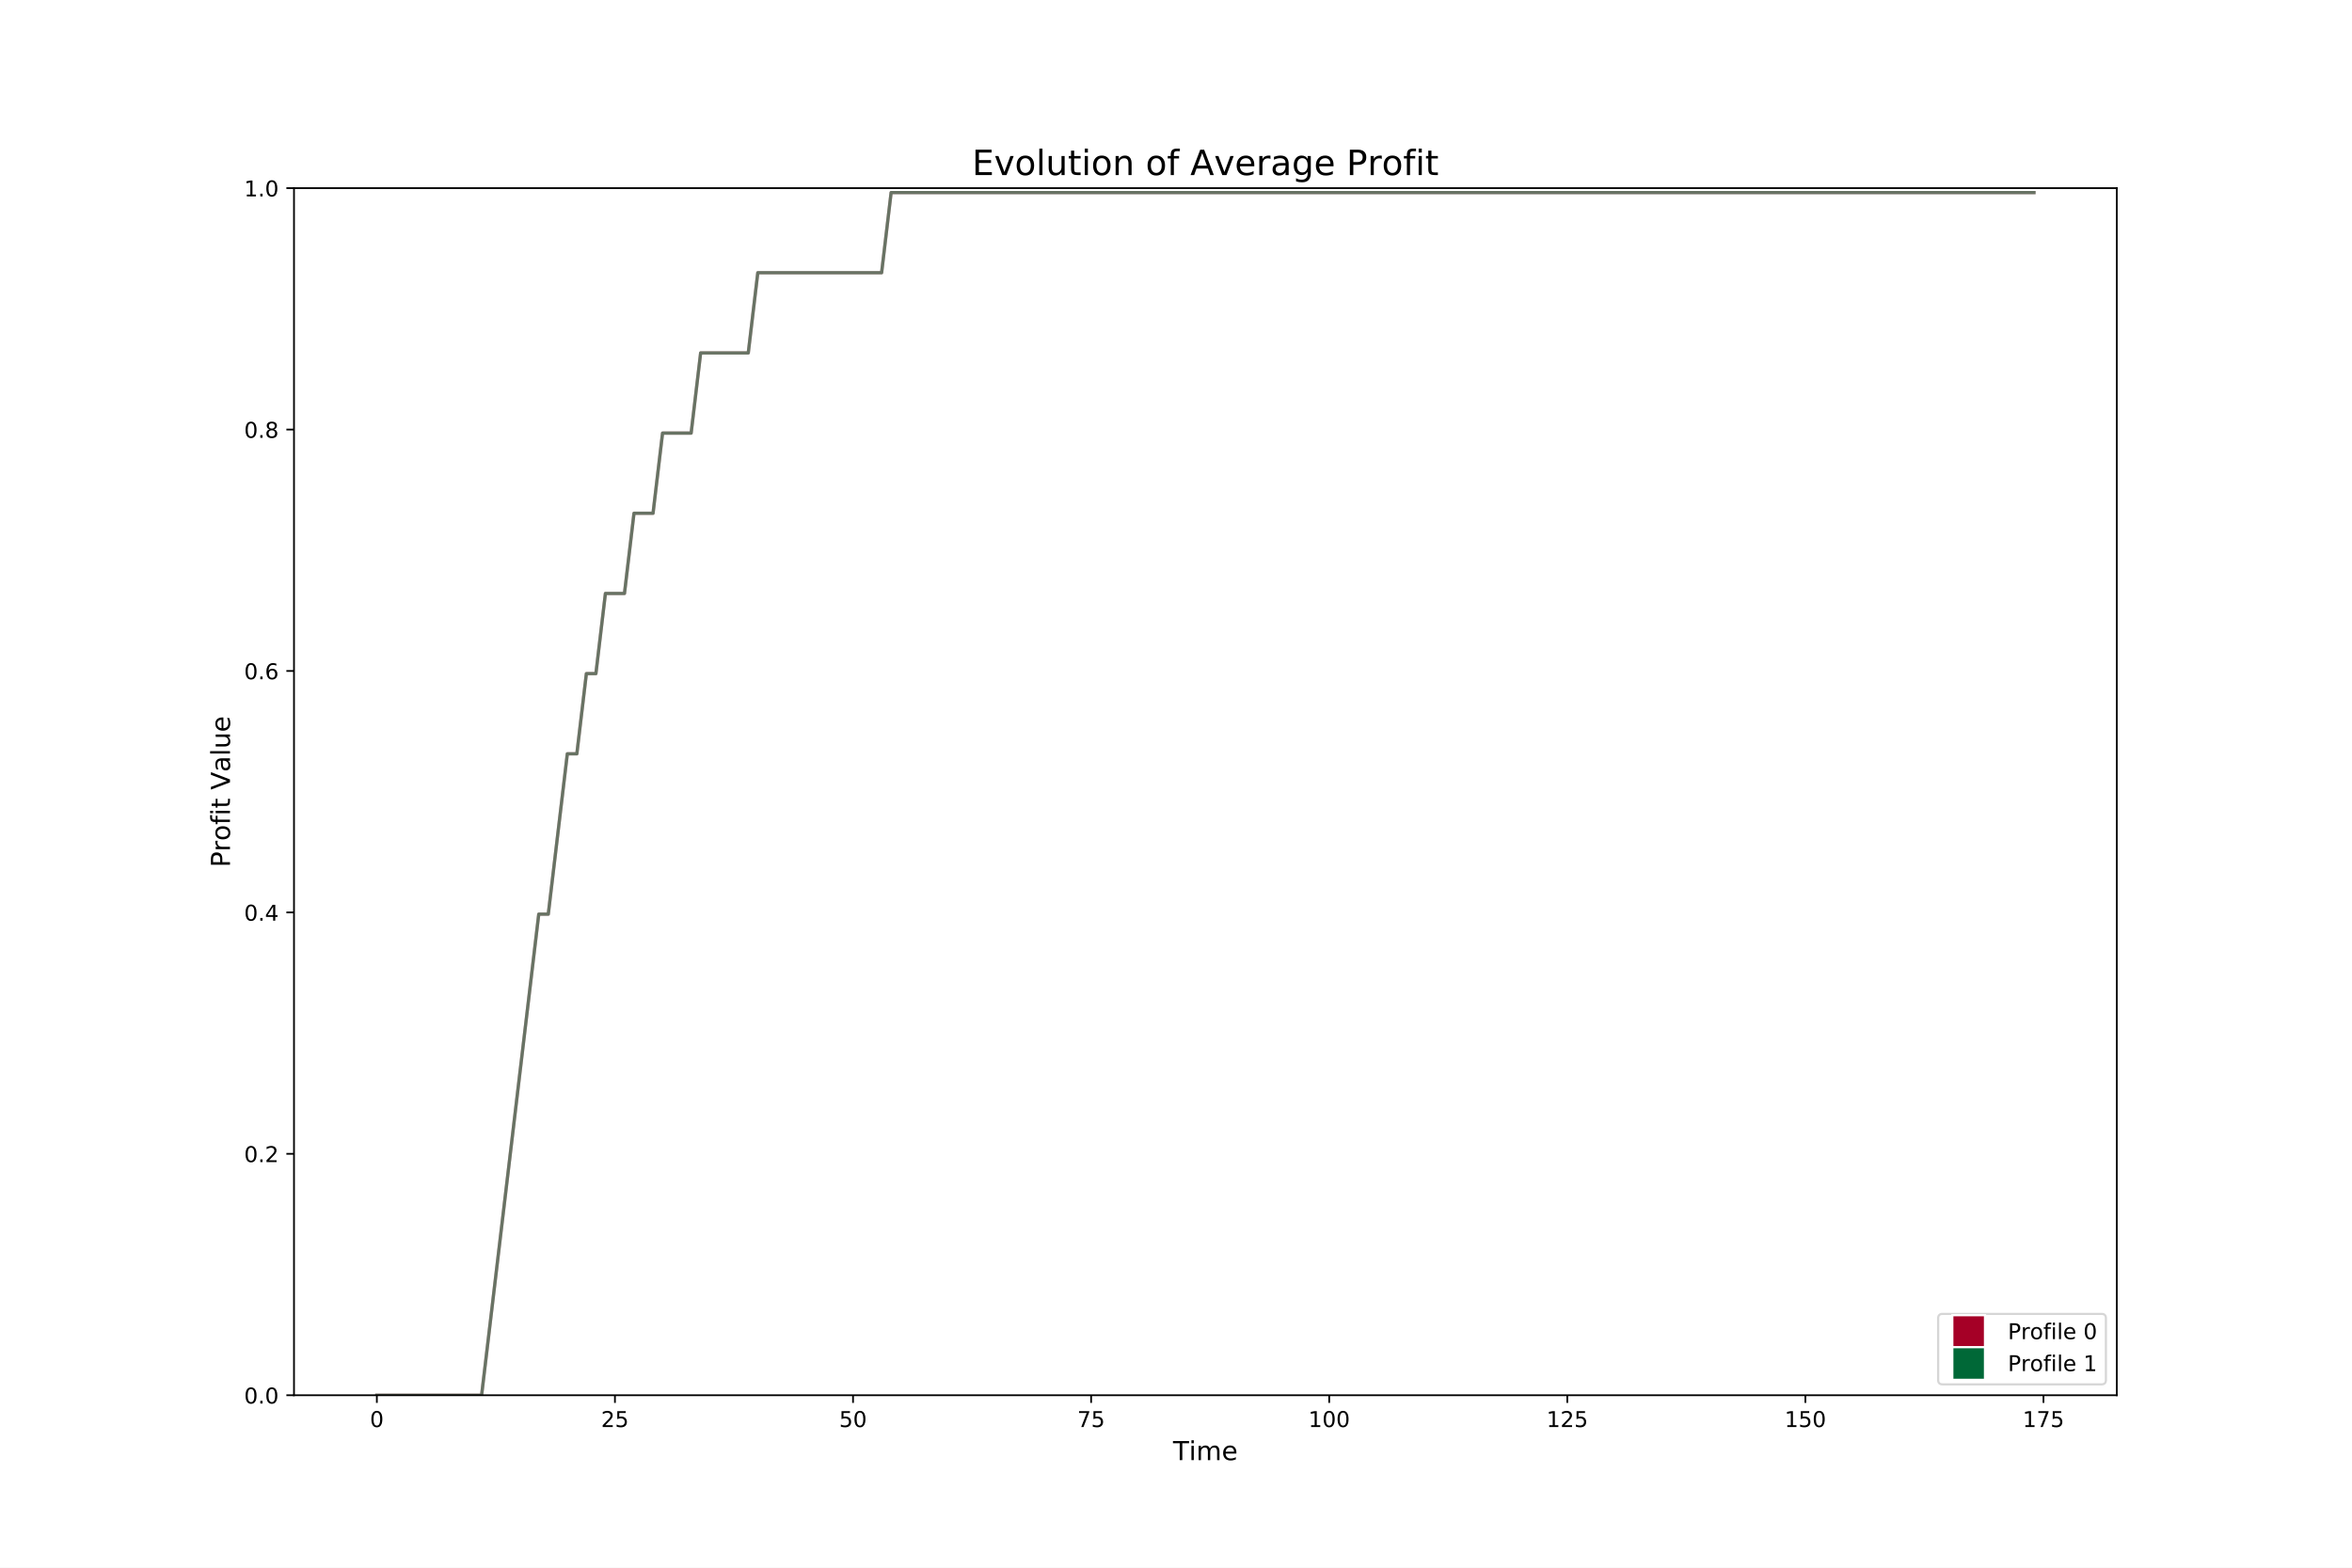
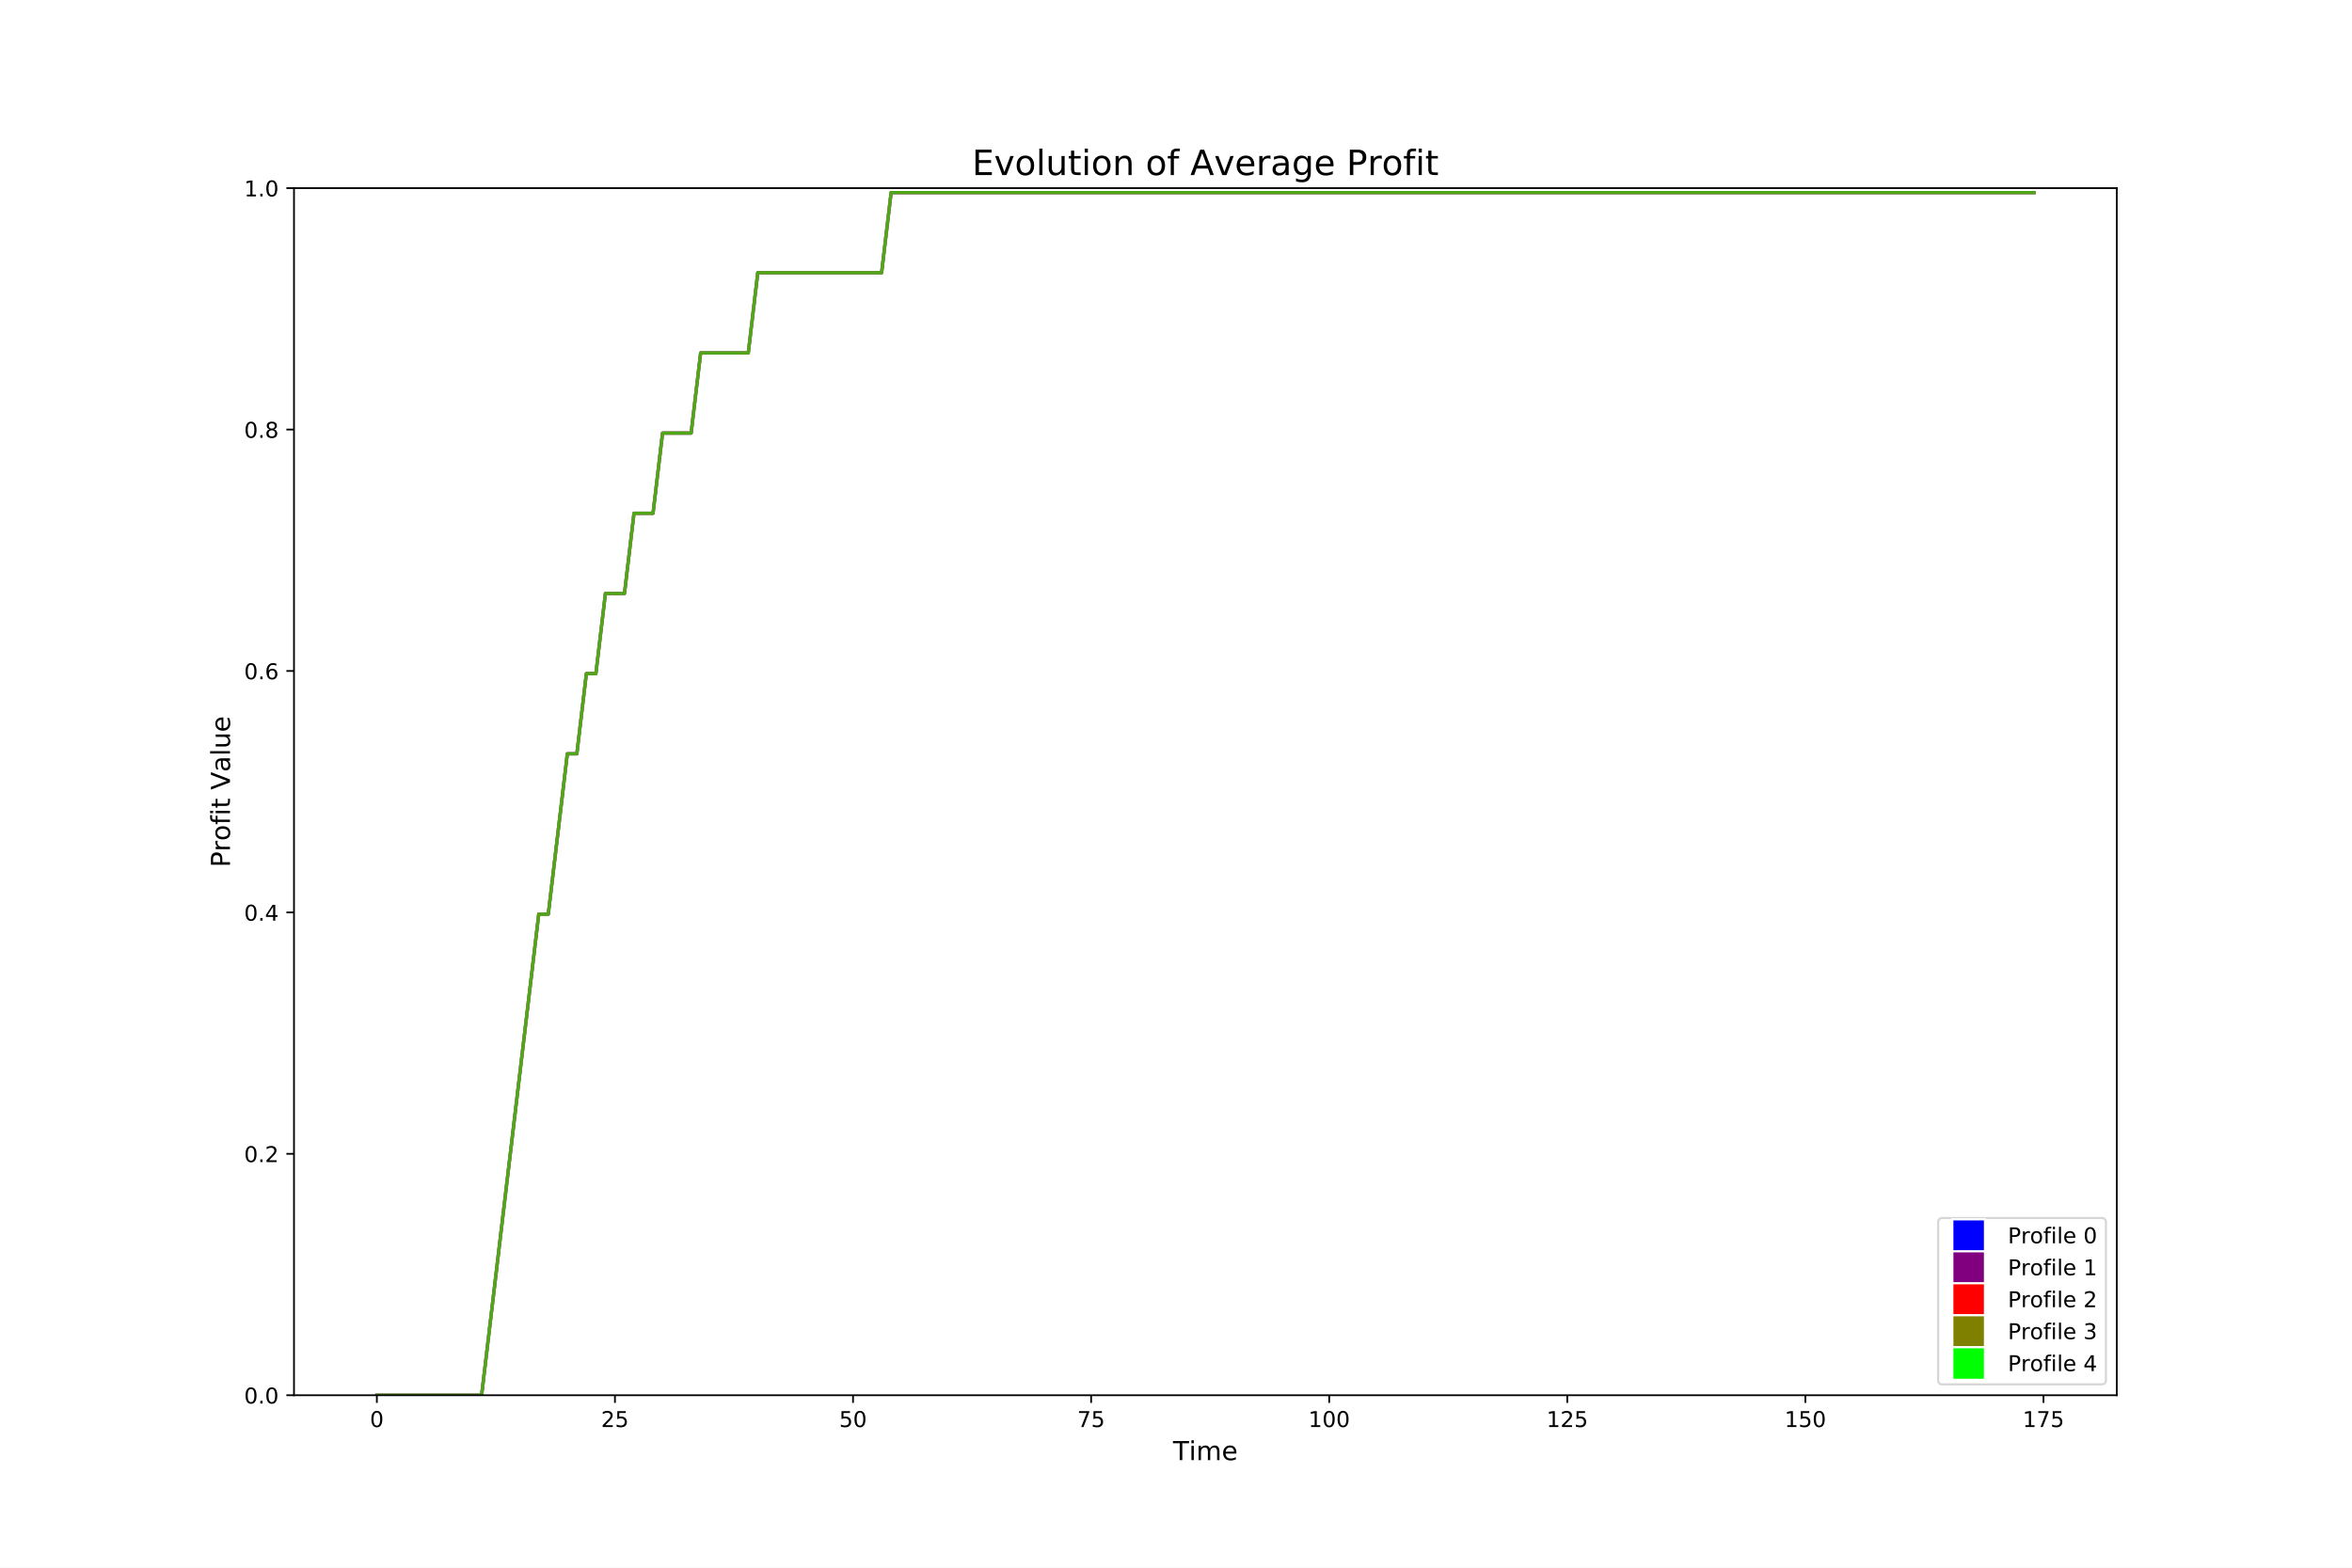
<svg xmlns="http://www.w3.org/2000/svg" xmlns:xlink="http://www.w3.org/1999/xlink" height="720pt" version="1.1" viewBox="0 0 1080 720" width="1080pt">
  <defs>
    <style type="text/css">
*{stroke-linecap:butt;stroke-linejoin:round;}
  </style>
  </defs>
  <g id="figure_1">
    <g id="patch_1">
      <path d="M 0 720  L 1080 720  L 1080 0  L 0 0  z " style="fill:#ffffff;" />
    </g>
    <g id="axes_1">
      <g id="patch_2">
        <path d="M 135 640.8  L 972 640.8  L 972 86.4  L 135 86.4  z " style="fill:#ffffff;" />
      </g>
      <g id="matplotlib.axis_1">
        <g id="xtick_1">
          <g id="line2d_1">
            <defs>
-               <path d="M 0 0  L 0 3.5  " id="m15b3089989" style="stroke:#000000;stroke-width:0.8;" />
-             </defs>
-             <g>
-               <use style="stroke:#000000;stroke-width:0.8;" x="173.045" xlink:href="#m15b3089989" y="640.8" />
+               <path d="M 0 0  L 0 3.5  " id="m9785d55b7d" style="stroke:#000000;stroke-width:0.8;" />
+             </defs>
+             <g>
+               <use style="stroke:#000000;stroke-width:0.8;" x="173.045" xlink:href="#m9785d55b7d" y="640.8" />
            </g>
          </g>
          <g id="text_1">
            <defs>
              <path d="M 31.781 66.406  Q 24.172 66.406 20.328 58.906  Q 16.5 51.422 16.5 36.375  Q 16.5 21.391 20.328 13.891  Q 24.172 6.391 31.781 6.391  Q 39.453 6.391 43.281 13.891  Q 47.125 21.391 47.125 36.375  Q 47.125 51.422 43.281 58.906  Q 39.453 66.406 31.781 66.406  z M 31.781 74.219  Q 44.047 74.219 50.516 64.516  Q 56.984 54.828 56.984 36.375  Q 56.984 17.969 50.516 8.266  Q 44.047 -1.422 31.781 -1.422  Q 19.531 -1.422 13.062 8.266  Q 6.594 17.969 6.594 36.375  Q 6.594 54.828 13.062 64.516  Q 19.531 74.219 31.781 74.219  z " id="DejaVuSans-48" />
            </defs>
            <g transform="translate(169.8642 655.3984)scale(0.1 -0.1)">
              <use xlink:href="#DejaVuSans-48" />
            </g>
          </g>
        </g>
        <g id="xtick_2">
          <g id="line2d_2">
            <g>
-               <use style="stroke:#000000;stroke-width:0.8;" x="282.371" xlink:href="#m15b3089989" y="640.8" />
+               <use style="stroke:#000000;stroke-width:0.8;" x="282.371" xlink:href="#m9785d55b7d" y="640.8" />
            </g>
          </g>
          <g id="text_2">
            <defs>
              <path d="M 19.188 8.297  L 53.609 8.297  L 53.609 0  L 7.328 0  L 7.328 8.297  Q 12.938 14.109 22.625 23.891  Q 32.328 33.688 34.812 36.531  Q 39.547 41.844 41.422 45.531  Q 43.312 49.219 43.312 52.781  Q 43.312 58.594 39.234 62.25  Q 35.156 65.922 28.609 65.922  Q 23.969 65.922 18.812 64.312  Q 13.672 62.703 7.812 59.422  L 7.812 69.391  Q 13.766 71.781 18.938 73  Q 24.125 74.219 28.422 74.219  Q 39.75 74.219 46.484 68.547  Q 53.219 62.891 53.219 53.422  Q 53.219 48.922 51.531 44.891  Q 49.859 40.875 45.406 35.406  Q 44.188 33.984 37.641 27.219  Q 31.109 20.453 19.188 8.297  z " id="DejaVuSans-50" />
              <path d="M 10.797 72.906  L 49.516 72.906  L 49.516 64.594  L 19.828 64.594  L 19.828 46.734  Q 21.969 47.469 24.109 47.828  Q 26.266 48.188 28.422 48.188  Q 40.625 48.188 47.75 41.5  Q 54.891 34.812 54.891 23.391  Q 54.891 11.625 47.562 5.094  Q 40.234 -1.422 26.906 -1.422  Q 22.312 -1.422 17.547 -0.641  Q 12.797 0.141 7.719 1.703  L 7.719 11.625  Q 12.109 9.234 16.797 8.062  Q 21.484 6.891 26.703 6.891  Q 35.156 6.891 40.078 11.328  Q 45.016 15.766 45.016 23.391  Q 45.016 31 40.078 35.438  Q 35.156 39.891 26.703 39.891  Q 22.75 39.891 18.812 39.016  Q 14.891 38.141 10.797 36.281  z " id="DejaVuSans-53" />
            </defs>
            <g transform="translate(276.009 655.3984)scale(0.1 -0.1)">
              <use xlink:href="#DejaVuSans-50" />
              <use x="63.623" xlink:href="#DejaVuSans-53" />
            </g>
          </g>
        </g>
        <g id="xtick_3">
          <g id="line2d_3">
            <g>
-               <use style="stroke:#000000;stroke-width:0.8;" x="391.697" xlink:href="#m15b3089989" y="640.8" />
+               <use style="stroke:#000000;stroke-width:0.8;" x="391.697" xlink:href="#m9785d55b7d" y="640.8" />
            </g>
          </g>
          <g id="text_3">
            <g transform="translate(385.335 655.3984)scale(0.1 -0.1)">
              <use xlink:href="#DejaVuSans-53" />
              <use x="63.623" xlink:href="#DejaVuSans-48" />
            </g>
          </g>
        </g>
        <g id="xtick_4">
          <g id="line2d_4">
            <g>
-               <use style="stroke:#000000;stroke-width:0.8;" x="501.024" xlink:href="#m15b3089989" y="640.8" />
+               <use style="stroke:#000000;stroke-width:0.8;" x="501.024" xlink:href="#m9785d55b7d" y="640.8" />
            </g>
          </g>
          <g id="text_4">
            <defs>
              <path d="M 8.203 72.906  L 55.078 72.906  L 55.078 68.703  L 28.609 0  L 18.312 0  L 43.219 64.594  L 8.203 64.594  z " id="DejaVuSans-55" />
            </defs>
            <g transform="translate(494.661 655.3984)scale(0.1 -0.1)">
              <use xlink:href="#DejaVuSans-55" />
              <use x="63.623" xlink:href="#DejaVuSans-53" />
            </g>
          </g>
        </g>
        <g id="xtick_5">
          <g id="line2d_5">
            <g>
-               <use style="stroke:#000000;stroke-width:0.8;" x="610.35" xlink:href="#m15b3089989" y="640.8" />
+               <use style="stroke:#000000;stroke-width:0.8;" x="610.35" xlink:href="#m9785d55b7d" y="640.8" />
            </g>
          </g>
          <g id="text_5">
            <defs>
              <path d="M 12.406 8.297  L 28.516 8.297  L 28.516 63.922  L 10.984 60.406  L 10.984 69.391  L 28.422 72.906  L 38.281 72.906  L 38.281 8.297  L 54.391 8.297  L 54.391 0  L 12.406 0  z " id="DejaVuSans-49" />
            </defs>
            <g transform="translate(600.8058 655.3984)scale(0.1 -0.1)">
              <use xlink:href="#DejaVuSans-49" />
              <use x="63.623" xlink:href="#DejaVuSans-48" />
              <use x="127.246" xlink:href="#DejaVuSans-48" />
            </g>
          </g>
        </g>
        <g id="xtick_6">
          <g id="line2d_6">
            <g>
-               <use style="stroke:#000000;stroke-width:0.8;" x="719.676" xlink:href="#m15b3089989" y="640.8" />
+               <use style="stroke:#000000;stroke-width:0.8;" x="719.676" xlink:href="#m9785d55b7d" y="640.8" />
            </g>
          </g>
          <g id="text_6">
            <g transform="translate(710.1318 655.3984)scale(0.1 -0.1)">
              <use xlink:href="#DejaVuSans-49" />
              <use x="63.623" xlink:href="#DejaVuSans-50" />
              <use x="127.246" xlink:href="#DejaVuSans-53" />
            </g>
          </g>
        </g>
        <g id="xtick_7">
          <g id="line2d_7">
            <g>
-               <use style="stroke:#000000;stroke-width:0.8;" x="829.002" xlink:href="#m15b3089989" y="640.8" />
+               <use style="stroke:#000000;stroke-width:0.8;" x="829.002" xlink:href="#m9785d55b7d" y="640.8" />
            </g>
          </g>
          <g id="text_7">
            <g transform="translate(819.4578 655.3984)scale(0.1 -0.1)">
              <use xlink:href="#DejaVuSans-49" />
              <use x="63.623" xlink:href="#DejaVuSans-53" />
              <use x="127.246" xlink:href="#DejaVuSans-48" />
            </g>
          </g>
        </g>
        <g id="xtick_8">
          <g id="line2d_8">
            <g>
-               <use style="stroke:#000000;stroke-width:0.8;" x="938.328" xlink:href="#m15b3089989" y="640.8" />
+               <use style="stroke:#000000;stroke-width:0.8;" x="938.328" xlink:href="#m9785d55b7d" y="640.8" />
            </g>
          </g>
          <g id="text_8">
            <g transform="translate(928.7838 655.3984)scale(0.1 -0.1)">
              <use xlink:href="#DejaVuSans-49" />
              <use x="63.623" xlink:href="#DejaVuSans-55" />
              <use x="127.246" xlink:href="#DejaVuSans-53" />
            </g>
          </g>
        </g>
        <g id="text_9">
          <defs>
            <path d="M -0.297 72.906  L 61.375 72.906  L 61.375 64.594  L 35.5 64.594  L 35.5 0  L 25.594 0  L 25.594 64.594  L -0.297 64.594  z " id="DejaVuSans-84" />
            <path d="M 9.422 54.688  L 18.406 54.688  L 18.406 0  L 9.422 0  z M 9.422 75.984  L 18.406 75.984  L 18.406 64.594  L 9.422 64.594  z " id="DejaVuSans-105" />
            <path d="M 52 44.188  Q 55.375 50.25 60.062 53.125  Q 64.75 56 71.094 56  Q 79.641 56 84.281 50.016  Q 88.922 44.047 88.922 33.016  L 88.922 0  L 79.891 0  L 79.891 32.719  Q 79.891 40.578 77.094 44.375  Q 74.312 48.188 68.609 48.188  Q 61.625 48.188 57.562 43.547  Q 53.516 38.922 53.516 30.906  L 53.516 0  L 44.484 0  L 44.484 32.719  Q 44.484 40.625 41.703 44.406  Q 38.922 48.188 33.109 48.188  Q 26.219 48.188 22.156 43.531  Q 18.109 38.875 18.109 30.906  L 18.109 0  L 9.078 0  L 9.078 54.688  L 18.109 54.688  L 18.109 46.188  Q 21.188 51.219 25.484 53.609  Q 29.781 56 35.688 56  Q 41.656 56 45.828 52.969  Q 50 49.953 52 44.188  z " id="DejaVuSans-109" />
            <path d="M 56.203 29.594  L 56.203 25.203  L 14.891 25.203  Q 15.484 15.922 20.484 11.062  Q 25.484 6.203 34.422 6.203  Q 39.594 6.203 44.453 7.469  Q 49.312 8.734 54.109 11.281  L 54.109 2.781  Q 49.266 0.734 44.188 -0.344  Q 39.109 -1.422 33.891 -1.422  Q 20.797 -1.422 13.156 6.188  Q 5.516 13.812 5.516 26.812  Q 5.516 40.234 12.766 48.109  Q 20.016 56 32.328 56  Q 43.359 56 49.781 48.891  Q 56.203 41.797 56.203 29.594  z M 47.219 32.234  Q 47.125 39.594 43.094 43.984  Q 39.062 48.391 32.422 48.391  Q 24.906 48.391 20.391 44.141  Q 15.875 39.891 15.188 32.172  z " id="DejaVuSans-101" />
          </defs>
          <g transform="translate(538.635 670.5963)scale(0.12 -0.12)">
            <use xlink:href="#DejaVuSans-84" />
            <use x="61.037" xlink:href="#DejaVuSans-105" />
            <use x="88.82" xlink:href="#DejaVuSans-109" />
            <use x="186.232" xlink:href="#DejaVuSans-101" />
          </g>
        </g>
      </g>
      <g id="matplotlib.axis_2">
        <g id="ytick_1">
          <g id="line2d_9">
            <defs>
-               <path d="M 0 0  L -3.5 0  " id="m1ad90a0106" style="stroke:#000000;stroke-width:0.8;" />
-             </defs>
-             <g>
-               <use style="stroke:#000000;stroke-width:0.8;" x="135" xlink:href="#m1ad90a0106" y="640.8" />
+               <path d="M 0 0  L -3.5 0  " id="m3e0501ad2b" style="stroke:#000000;stroke-width:0.8;" />
+             </defs>
+             <g>
+               <use style="stroke:#000000;stroke-width:0.8;" x="135" xlink:href="#m3e0501ad2b" y="640.8" />
            </g>
          </g>
          <g id="text_10">
            <defs>
              <path d="M 10.688 12.406  L 21 12.406  L 21 0  L 10.688 0  z " id="DejaVuSans-46" />
            </defs>
            <g transform="translate(112.0969 644.5992)scale(0.1 -0.1)">
              <use xlink:href="#DejaVuSans-48" />
              <use x="63.623" xlink:href="#DejaVuSans-46" />
              <use x="95.41" xlink:href="#DejaVuSans-48" />
            </g>
          </g>
        </g>
        <g id="ytick_2">
          <g id="line2d_10">
            <g>
-               <use style="stroke:#000000;stroke-width:0.8;" x="135" xlink:href="#m1ad90a0106" y="529.92" />
+               <use style="stroke:#000000;stroke-width:0.8;" x="135" xlink:href="#m3e0501ad2b" y="529.92" />
            </g>
          </g>
          <g id="text_11">
            <g transform="translate(112.0969 533.7192)scale(0.1 -0.1)">
              <use xlink:href="#DejaVuSans-48" />
              <use x="63.623" xlink:href="#DejaVuSans-46" />
              <use x="95.41" xlink:href="#DejaVuSans-50" />
            </g>
          </g>
        </g>
        <g id="ytick_3">
          <g id="line2d_11">
            <g>
-               <use style="stroke:#000000;stroke-width:0.8;" x="135" xlink:href="#m1ad90a0106" y="419.04" />
+               <use style="stroke:#000000;stroke-width:0.8;" x="135" xlink:href="#m3e0501ad2b" y="419.04" />
            </g>
          </g>
          <g id="text_12">
            <defs>
              <path d="M 37.797 64.312  L 12.891 25.391  L 37.797 25.391  z M 35.203 72.906  L 47.609 72.906  L 47.609 25.391  L 58.016 25.391  L 58.016 17.188  L 47.609 17.188  L 47.609 0  L 37.797 0  L 37.797 17.188  L 4.891 17.188  L 4.891 26.703  z " id="DejaVuSans-52" />
            </defs>
            <g transform="translate(112.0969 422.8392)scale(0.1 -0.1)">
              <use xlink:href="#DejaVuSans-48" />
              <use x="63.623" xlink:href="#DejaVuSans-46" />
              <use x="95.41" xlink:href="#DejaVuSans-52" />
            </g>
          </g>
        </g>
        <g id="ytick_4">
          <g id="line2d_12">
            <g>
-               <use style="stroke:#000000;stroke-width:0.8;" x="135" xlink:href="#m1ad90a0106" y="308.16" />
+               <use style="stroke:#000000;stroke-width:0.8;" x="135" xlink:href="#m3e0501ad2b" y="308.16" />
            </g>
          </g>
          <g id="text_13">
            <defs>
              <path d="M 33.016 40.375  Q 26.375 40.375 22.484 35.828  Q 18.609 31.297 18.609 23.391  Q 18.609 15.531 22.484 10.953  Q 26.375 6.391 33.016 6.391  Q 39.656 6.391 43.531 10.953  Q 47.406 15.531 47.406 23.391  Q 47.406 31.297 43.531 35.828  Q 39.656 40.375 33.016 40.375  z M 52.594 71.297  L 52.594 62.312  Q 48.875 64.062 45.094 64.984  Q 41.312 65.922 37.594 65.922  Q 27.828 65.922 22.672 59.328  Q 17.531 52.734 16.797 39.406  Q 19.672 43.656 24.016 45.922  Q 28.375 48.188 33.594 48.188  Q 44.578 48.188 50.953 41.516  Q 57.328 34.859 57.328 23.391  Q 57.328 12.156 50.688 5.359  Q 44.047 -1.422 33.016 -1.422  Q 20.359 -1.422 13.672 8.266  Q 6.984 17.969 6.984 36.375  Q 6.984 53.656 15.188 63.938  Q 23.391 74.219 37.203 74.219  Q 40.922 74.219 44.703 73.484  Q 48.484 72.75 52.594 71.297  z " id="DejaVuSans-54" />
            </defs>
            <g transform="translate(112.0969 311.9592)scale(0.1 -0.1)">
              <use xlink:href="#DejaVuSans-48" />
              <use x="63.623" xlink:href="#DejaVuSans-46" />
              <use x="95.41" xlink:href="#DejaVuSans-54" />
            </g>
          </g>
        </g>
        <g id="ytick_5">
          <g id="line2d_13">
            <g>
-               <use style="stroke:#000000;stroke-width:0.8;" x="135" xlink:href="#m1ad90a0106" y="197.28" />
+               <use style="stroke:#000000;stroke-width:0.8;" x="135" xlink:href="#m3e0501ad2b" y="197.28" />
            </g>
          </g>
          <g id="text_14">
            <defs>
              <path d="M 31.781 34.625  Q 24.75 34.625 20.719 30.859  Q 16.703 27.094 16.703 20.516  Q 16.703 13.922 20.719 10.156  Q 24.75 6.391 31.781 6.391  Q 38.812 6.391 42.859 10.172  Q 46.922 13.969 46.922 20.516  Q 46.922 27.094 42.891 30.859  Q 38.875 34.625 31.781 34.625  z M 21.922 38.812  Q 15.578 40.375 12.031 44.719  Q 8.5 49.078 8.5 55.328  Q 8.5 64.062 14.719 69.141  Q 20.953 74.219 31.781 74.219  Q 42.672 74.219 48.875 69.141  Q 55.078 64.062 55.078 55.328  Q 55.078 49.078 51.531 44.719  Q 48 40.375 41.703 38.812  Q 48.828 37.156 52.797 32.312  Q 56.781 27.484 56.781 20.516  Q 56.781 9.906 50.312 4.234  Q 43.844 -1.422 31.781 -1.422  Q 19.734 -1.422 13.25 4.234  Q 6.781 9.906 6.781 20.516  Q 6.781 27.484 10.781 32.312  Q 14.797 37.156 21.922 38.812  z M 18.312 54.391  Q 18.312 48.734 21.844 45.562  Q 25.391 42.391 31.781 42.391  Q 38.141 42.391 41.719 45.562  Q 45.312 48.734 45.312 54.391  Q 45.312 60.062 41.719 63.234  Q 38.141 66.406 31.781 66.406  Q 25.391 66.406 21.844 63.234  Q 18.312 60.062 18.312 54.391  z " id="DejaVuSans-56" />
            </defs>
            <g transform="translate(112.0969 201.0792)scale(0.1 -0.1)">
              <use xlink:href="#DejaVuSans-48" />
              <use x="63.623" xlink:href="#DejaVuSans-46" />
              <use x="95.41" xlink:href="#DejaVuSans-56" />
            </g>
          </g>
        </g>
        <g id="ytick_6">
          <g id="line2d_14">
            <g>
-               <use style="stroke:#000000;stroke-width:0.8;" x="135" xlink:href="#m1ad90a0106" y="86.4" />
+               <use style="stroke:#000000;stroke-width:0.8;" x="135" xlink:href="#m3e0501ad2b" y="86.4" />
            </g>
          </g>
          <g id="text_15">
            <g transform="translate(112.0969 90.19922)scale(0.1 -0.1)">
              <use xlink:href="#DejaVuSans-49" />
              <use x="63.623" xlink:href="#DejaVuSans-46" />
              <use x="95.41" xlink:href="#DejaVuSans-48" />
            </g>
          </g>
        </g>
        <g id="text_16">
          <defs>
            <path d="M 19.672 64.797  L 19.672 37.406  L 32.078 37.406  Q 38.969 37.406 42.719 40.969  Q 46.484 44.531 46.484 51.125  Q 46.484 57.672 42.719 61.234  Q 38.969 64.797 32.078 64.797  z M 9.812 72.906  L 32.078 72.906  Q 44.344 72.906 50.609 67.359  Q 56.891 61.812 56.891 51.125  Q 56.891 40.328 50.609 34.812  Q 44.344 29.297 32.078 29.297  L 19.672 29.297  L 19.672 0  L 9.812 0  z " id="DejaVuSans-80" />
            <path d="M 41.109 46.297  Q 39.594 47.172 37.812 47.578  Q 36.031 48 33.891 48  Q 26.266 48 22.188 43.047  Q 18.109 38.094 18.109 28.812  L 18.109 0  L 9.078 0  L 9.078 54.688  L 18.109 54.688  L 18.109 46.188  Q 20.953 51.172 25.484 53.578  Q 30.031 56 36.531 56  Q 37.453 56 38.578 55.875  Q 39.703 55.766 41.062 55.516  z " id="DejaVuSans-114" />
            <path d="M 30.609 48.391  Q 23.391 48.391 19.188 42.75  Q 14.984 37.109 14.984 27.297  Q 14.984 17.484 19.156 11.844  Q 23.344 6.203 30.609 6.203  Q 37.797 6.203 41.984 11.859  Q 46.188 17.531 46.188 27.297  Q 46.188 37.016 41.984 42.703  Q 37.797 48.391 30.609 48.391  z M 30.609 56  Q 42.328 56 49.016 48.375  Q 55.719 40.766 55.719 27.297  Q 55.719 13.875 49.016 6.219  Q 42.328 -1.422 30.609 -1.422  Q 18.844 -1.422 12.172 6.219  Q 5.516 13.875 5.516 27.297  Q 5.516 40.766 12.172 48.375  Q 18.844 56 30.609 56  z " id="DejaVuSans-111" />
            <path d="M 37.109 75.984  L 37.109 68.5  L 28.516 68.5  Q 23.688 68.5 21.797 66.547  Q 19.922 64.594 19.922 59.516  L 19.922 54.688  L 34.719 54.688  L 34.719 47.703  L 19.922 47.703  L 19.922 0  L 10.891 0  L 10.891 47.703  L 2.297 47.703  L 2.297 54.688  L 10.891 54.688  L 10.891 58.5  Q 10.891 67.625 15.141 71.797  Q 19.391 75.984 28.609 75.984  z " id="DejaVuSans-102" />
            <path d="M 18.312 70.219  L 18.312 54.688  L 36.812 54.688  L 36.812 47.703  L 18.312 47.703  L 18.312 18.016  Q 18.312 11.328 20.141 9.422  Q 21.969 7.516 27.594 7.516  L 36.812 7.516  L 36.812 0  L 27.594 0  Q 17.188 0 13.234 3.875  Q 9.281 7.766 9.281 18.016  L 9.281 47.703  L 2.688 47.703  L 2.688 54.688  L 9.281 54.688  L 9.281 70.219  z " id="DejaVuSans-116" />
            <path id="DejaVuSans-32" />
            <path d="M 28.609 0  L 0.781 72.906  L 11.078 72.906  L 34.188 11.531  L 57.328 72.906  L 67.578 72.906  L 39.797 0  z " id="DejaVuSans-86" />
            <path d="M 34.281 27.484  Q 23.391 27.484 19.188 25  Q 14.984 22.516 14.984 16.5  Q 14.984 11.719 18.141 8.906  Q 21.297 6.109 26.703 6.109  Q 34.188 6.109 38.703 11.406  Q 43.219 16.703 43.219 25.484  L 43.219 27.484  z M 52.203 31.203  L 52.203 0  L 43.219 0  L 43.219 8.297  Q 40.141 3.328 35.547 0.953  Q 30.953 -1.422 24.312 -1.422  Q 15.922 -1.422 10.953 3.297  Q 6 8.016 6 15.922  Q 6 25.141 12.172 29.828  Q 18.359 34.516 30.609 34.516  L 43.219 34.516  L 43.219 35.406  Q 43.219 41.609 39.141 45  Q 35.062 48.391 27.688 48.391  Q 23 48.391 18.547 47.266  Q 14.109 46.141 10.016 43.891  L 10.016 52.203  Q 14.938 54.109 19.578 55.047  Q 24.219 56 28.609 56  Q 40.484 56 46.344 49.844  Q 52.203 43.703 52.203 31.203  z " id="DejaVuSans-97" />
            <path d="M 9.422 75.984  L 18.406 75.984  L 18.406 0  L 9.422 0  z " id="DejaVuSans-108" />
            <path d="M 8.5 21.578  L 8.5 54.688  L 17.484 54.688  L 17.484 21.922  Q 17.484 14.156 20.5 10.266  Q 23.531 6.391 29.594 6.391  Q 36.859 6.391 41.078 11.031  Q 45.312 15.672 45.312 23.688  L 45.312 54.688  L 54.297 54.688  L 54.297 0  L 45.312 0  L 45.312 8.406  Q 42.047 3.422 37.719 1  Q 33.406 -1.422 27.688 -1.422  Q 18.266 -1.422 13.375 4.438  Q 8.5 10.297 8.5 21.578  z M 31.109 56  z " id="DejaVuSans-117" />
          </defs>
          <g transform="translate(105.6012 398.3269)rotate(-90)scale(0.12 -0.12)">
            <use xlink:href="#DejaVuSans-80" />
            <use x="60.287" xlink:href="#DejaVuSans-114" />
            <use x="101.369" xlink:href="#DejaVuSans-111" />
            <use x="162.551" xlink:href="#DejaVuSans-102" />
            <use x="197.756" xlink:href="#DejaVuSans-105" />
            <use x="225.539" xlink:href="#DejaVuSans-116" />
            <use x="264.748" xlink:href="#DejaVuSans-32" />
            <use x="296.535" xlink:href="#DejaVuSans-86" />
            <use x="364.834" xlink:href="#DejaVuSans-97" />
            <use x="426.113" xlink:href="#DejaVuSans-108" />
            <use x="453.896" xlink:href="#DejaVuSans-117" />
            <use x="517.275" xlink:href="#DejaVuSans-101" />
          </g>
        </g>
      </g>
      <g id="line2d_15">
-         <path clip-path="url(#p4ee8237aa0)" d="M 173.045 640.8  L 221.149 640.8  L 247.387 419.854  L 251.76 419.854  L 260.506 346.205  L 264.879 346.205  L 269.252 309.381  L 273.625 309.381  L 277.998 272.556  L 286.745 272.556  L 291.118 235.732  L 299.864 235.732  L 304.237 198.908  L 317.356 198.908  L 321.729 162.083  L 343.594 162.083  L 347.967 125.259  L 404.817 125.259  L 409.19 88.434  L 933.955 88.434  L 933.955 88.434  " style="fill:none;stroke:#a50026;stroke-linecap:square;stroke-opacity:0.5;stroke-width:1.5;" />
+         <path clip-path="url(#p70fb8da2e9)" d="M 173.045 640.8  L 221.149 640.8  L 247.387 419.854  L 251.76 419.854  L 260.506 346.205  L 264.879 346.205  L 269.252 309.381  L 273.625 309.381  L 277.998 272.556  L 286.745 272.556  L 291.118 235.732  L 299.864 235.732  L 304.237 198.908  L 317.356 198.908  L 321.729 162.083  L 343.594 162.083  L 347.967 125.259  L 404.817 125.259  L 409.19 88.434  L 933.955 88.434  L 933.955 88.434  " style="fill:none;stroke:#0000ff;stroke-linecap:square;stroke-opacity:0.5;stroke-width:1.5;" />
      </g>
      <g id="line2d_16">
-         <path clip-path="url(#p4ee8237aa0)" d="M 173.045 640.8  L 221.149 640.8  L 247.387 419.854  L 251.76 419.854  L 260.506 346.205  L 264.879 346.205  L 269.252 309.381  L 273.625 309.381  L 277.998 272.556  L 286.745 272.556  L 291.118 235.732  L 299.864 235.732  L 304.237 198.908  L 317.356 198.908  L 321.729 162.083  L 343.594 162.083  L 347.967 125.259  L 404.817 125.259  L 409.19 88.434  L 933.955 88.434  L 933.955 88.434  " style="fill:none;stroke:#006837;stroke-linecap:square;stroke-opacity:0.5;stroke-width:1.5;" />
+         <path clip-path="url(#p70fb8da2e9)" d="M 173.045 640.8  L 221.149 640.8  L 247.387 419.854  L 251.76 419.854  L 260.506 346.205  L 264.879 346.205  L 269.252 309.381  L 273.625 309.381  L 277.998 272.556  L 286.745 272.556  L 291.118 235.732  L 299.864 235.732  L 304.237 198.908  L 317.356 198.908  L 321.729 162.083  L 343.594 162.083  L 347.967 125.259  L 404.817 125.259  L 409.19 88.434  L 933.955 88.434  L 933.955 88.434  " style="fill:none;stroke:#800080;stroke-linecap:square;stroke-opacity:0.5;stroke-width:1.5;" />
+       </g>
+       <g id="line2d_17">
+         <path clip-path="url(#p70fb8da2e9)" d="M 173.045 640.8  L 221.149 640.8  L 247.387 419.854  L 251.76 419.854  L 260.506 346.205  L 264.879 346.205  L 269.252 309.381  L 273.625 309.381  L 277.998 272.556  L 286.745 272.556  L 291.118 235.732  L 299.864 235.732  L 304.237 198.908  L 317.356 198.908  L 321.729 162.083  L 343.594 162.083  L 347.967 125.259  L 404.817 125.259  L 409.19 88.434  L 933.955 88.434  L 933.955 88.434  " style="fill:none;stroke:#ff0000;stroke-linecap:square;stroke-opacity:0.5;stroke-width:1.5;" />
+       </g>
+       <g id="line2d_18">
+         <path clip-path="url(#p70fb8da2e9)" d="M 173.045 640.8  L 221.149 640.8  L 247.387 419.854  L 251.76 419.854  L 260.506 346.205  L 264.879 346.205  L 269.252 309.381  L 273.625 309.381  L 277.998 272.556  L 286.745 272.556  L 291.118 235.732  L 299.864 235.732  L 304.237 198.908  L 317.356 198.908  L 321.729 162.083  L 343.594 162.083  L 347.967 125.259  L 404.817 125.259  L 409.19 88.434  L 933.955 88.434  L 933.955 88.434  " style="fill:none;stroke:#808000;stroke-linecap:square;stroke-opacity:0.5;stroke-width:1.5;" />
+       </g>
+       <g id="line2d_19">
+         <path clip-path="url(#p70fb8da2e9)" d="M 173.045 640.8  L 221.149 640.8  L 247.387 419.854  L 251.76 419.854  L 260.506 346.205  L 264.879 346.205  L 269.252 309.381  L 273.625 309.381  L 277.998 272.556  L 286.745 272.556  L 291.118 235.732  L 299.864 235.732  L 304.237 198.908  L 317.356 198.908  L 321.729 162.083  L 343.594 162.083  L 347.967 125.259  L 404.817 125.259  L 409.19 88.434  L 933.955 88.434  L 933.955 88.434  " style="fill:none;stroke:#00ff00;stroke-linecap:square;stroke-opacity:0.5;stroke-width:1.5;" />
      </g>
      <g id="patch_3">
        <path d="M 135 640.8  L 135 86.4  " style="fill:none;stroke:#000000;stroke-linecap:square;stroke-linejoin:miter;stroke-width:0.8;" />
      </g>
      <g id="patch_4">
        <path d="M 972 640.8  L 972 86.4  " style="fill:none;stroke:#000000;stroke-linecap:square;stroke-linejoin:miter;stroke-width:0.8;" />
      </g>
      <g id="patch_5">
        <path d="M 135 640.8  L 972 640.8  " style="fill:none;stroke:#000000;stroke-linecap:square;stroke-linejoin:miter;stroke-width:0.8;" />
      </g>
      <g id="patch_6">
        <path d="M 135 86.4  L 972 86.4  " style="fill:none;stroke:#000000;stroke-linecap:square;stroke-linejoin:miter;stroke-width:0.8;" />
      </g>
      <g id="text_17">
        <defs>
          <path d="M 9.812 72.906  L 55.906 72.906  L 55.906 64.594  L 19.672 64.594  L 19.672 43.016  L 54.391 43.016  L 54.391 34.719  L 19.672 34.719  L 19.672 8.297  L 56.781 8.297  L 56.781 0  L 9.812 0  z " id="DejaVuSans-69" />
          <path d="M 2.984 54.688  L 12.5 54.688  L 29.594 8.797  L 46.688 54.688  L 56.203 54.688  L 35.688 0  L 23.484 0  z " id="DejaVuSans-118" />
          <path d="M 54.891 33.016  L 54.891 0  L 45.906 0  L 45.906 32.719  Q 45.906 40.484 42.875 44.328  Q 39.844 48.188 33.797 48.188  Q 26.516 48.188 22.312 43.547  Q 18.109 38.922 18.109 30.906  L 18.109 0  L 9.078 0  L 9.078 54.688  L 18.109 54.688  L 18.109 46.188  Q 21.344 51.125 25.703 53.562  Q 30.078 56 35.797 56  Q 45.219 56 50.047 50.172  Q 54.891 44.344 54.891 33.016  z " id="DejaVuSans-110" />
          <path d="M 34.188 63.188  L 20.797 26.906  L 47.609 26.906  z M 28.609 72.906  L 39.797 72.906  L 67.578 0  L 57.328 0  L 50.688 18.703  L 17.828 18.703  L 11.188 0  L 0.781 0  z " id="DejaVuSans-65" />
          <path d="M 45.406 27.984  Q 45.406 37.75 41.375 43.109  Q 37.359 48.484 30.078 48.484  Q 22.859 48.484 18.828 43.109  Q 14.797 37.75 14.797 27.984  Q 14.797 18.266 18.828 12.891  Q 22.859 7.516 30.078 7.516  Q 37.359 7.516 41.375 12.891  Q 45.406 18.266 45.406 27.984  z M 54.391 6.781  Q 54.391 -7.172 48.188 -13.984  Q 42 -20.797 29.203 -20.797  Q 24.469 -20.797 20.266 -20.094  Q 16.062 -19.391 12.109 -17.922  L 12.109 -9.188  Q 16.062 -11.328 19.922 -12.344  Q 23.781 -13.375 27.781 -13.375  Q 36.625 -13.375 41.016 -8.766  Q 45.406 -4.156 45.406 5.172  L 45.406 9.625  Q 42.625 4.781 38.281 2.391  Q 33.938 0 27.875 0  Q 17.828 0 11.672 7.656  Q 5.516 15.328 5.516 27.984  Q 5.516 40.672 11.672 48.328  Q 17.828 56 27.875 56  Q 33.938 56 38.281 53.609  Q 42.625 51.219 45.406 46.391  L 45.406 54.688  L 54.391 54.688  z " id="DejaVuSans-103" />
        </defs>
        <g transform="translate(446.365 80.4)scale(0.16 -0.16)">
          <use xlink:href="#DejaVuSans-69" />
          <use x="63.184" xlink:href="#DejaVuSans-118" />
          <use x="122.363" xlink:href="#DejaVuSans-111" />
          <use x="183.545" xlink:href="#DejaVuSans-108" />
          <use x="211.328" xlink:href="#DejaVuSans-117" />
          <use x="274.707" xlink:href="#DejaVuSans-116" />
          <use x="313.916" xlink:href="#DejaVuSans-105" />
          <use x="341.699" xlink:href="#DejaVuSans-111" />
          <use x="402.881" xlink:href="#DejaVuSans-110" />
          <use x="466.26" xlink:href="#DejaVuSans-32" />
          <use x="498.047" xlink:href="#DejaVuSans-111" />
          <use x="559.229" xlink:href="#DejaVuSans-102" />
          <use x="594.434" xlink:href="#DejaVuSans-32" />
          <use x="626.221" xlink:href="#DejaVuSans-65" />
          <use x="694.551" xlink:href="#DejaVuSans-118" />
          <use x="753.73" xlink:href="#DejaVuSans-101" />
          <use x="815.254" xlink:href="#DejaVuSans-114" />
          <use x="856.367" xlink:href="#DejaVuSans-97" />
          <use x="917.646" xlink:href="#DejaVuSans-103" />
          <use x="981.123" xlink:href="#DejaVuSans-101" />
          <use x="1042.646" xlink:href="#DejaVuSans-32" />
          <use x="1074.434" xlink:href="#DejaVuSans-80" />
          <use x="1134.721" xlink:href="#DejaVuSans-114" />
          <use x="1175.803" xlink:href="#DejaVuSans-111" />
          <use x="1236.984" xlink:href="#DejaVuSans-102" />
          <use x="1272.189" xlink:href="#DejaVuSans-105" />
          <use x="1299.973" xlink:href="#DejaVuSans-116" />
        </g>
      </g>
      <g id="legend_1">
        <g id="patch_7">
-           <path d="M 891.975 635.8  L 965 635.8  Q 967 635.8 967 633.8  L 967 605.444  Q 967 603.444 965 603.444  L 891.975 603.444  Q 889.975 603.444 889.975 605.444  L 889.975 633.8  Q 889.975 635.8 891.975 635.8  z " style="fill:#ffffff;opacity:0.8;stroke:#cccccc;stroke-linejoin:miter;" />
-         </g>
-         <g id="line2d_17">
-           <path d="M 893.975 611.542  L 913.975 611.542  " style="fill:none;stroke:#ffffff;stroke-linecap:square;stroke-width:1.5;" />
-         </g>
-         <g id="line2d_18">
-           <defs>
-             <path d="M -7.5 7.5  L 7.5 7.5  L 7.5 -7.5  L -7.5 -7.5  z " id="m62611c2371" style="stroke:#ffffff;stroke-linejoin:miter;" />
+           <path d="M 891.975 635.8  L 965 635.8  Q 967 635.8 967 633.8  L 967 561.409  Q 967 559.409 965 559.409  L 891.975 559.409  Q 889.975 559.409 889.975 561.409  L 889.975 633.8  Q 889.975 635.8 891.975 635.8  z " style="fill:#ffffff;opacity:0.8;stroke:#cccccc;stroke-linejoin:miter;" />
+         </g>
+         <g id="line2d_20">
+           <path d="M 893.975 567.508  L 913.975 567.508  " style="fill:none;stroke:#ffffff;stroke-linecap:square;stroke-width:1.5;" />
+         </g>
+         <g id="line2d_21">
+           <defs>
+             <path d="M -7.5 7.5  L 7.5 7.5  L 7.5 -7.5  L -7.5 -7.5  z " id="m02a73ca89d" style="stroke:#ffffff;stroke-linejoin:miter;" />
          </defs>
          <g>
-             <use style="fill:#a50026;stroke:#ffffff;stroke-linejoin:miter;" x="903.975" xlink:href="#m62611c2371" y="611.542" />
+             <use style="fill:#0000ff;stroke:#ffffff;stroke-linejoin:miter;" x="903.975" xlink:href="#m02a73ca89d" y="567.508" />
          </g>
        </g>
        <g id="text_18">
-           <g transform="translate(921.975 615.0422)scale(0.1 -0.1)">
+           <g transform="translate(921.975 571.0078)scale(0.1 -0.1)">
            <use xlink:href="#DejaVuSans-80" />
            <use x="60.287" xlink:href="#DejaVuSans-114" />
            <use x="101.369" xlink:href="#DejaVuSans-111" />
            <use x="162.551" xlink:href="#DejaVuSans-102" />
            <use x="197.756" xlink:href="#DejaVuSans-105" />
            <use x="225.539" xlink:href="#DejaVuSans-108" />
            <use x="253.322" xlink:href="#DejaVuSans-101" />
            <use x="314.846" xlink:href="#DejaVuSans-32" />
            <use x="346.633" xlink:href="#DejaVuSans-48" />
          </g>
        </g>
-         <g id="line2d_19">
-           <path d="M 893.975 626.22  L 913.975 626.22  " style="fill:none;stroke:#ffffff;stroke-linecap:square;stroke-width:1.5;" />
-         </g>
-         <g id="line2d_20">
-           <defs>
-             <path d="M -7.5 7.5  L 7.5 7.5  L 7.5 -7.5  L -7.5 -7.5  z " id="m942fa56e96" style="stroke:#ffffff;stroke-linejoin:miter;" />
+         <g id="line2d_22">
+           <path d="M 893.975 582.186  L 913.975 582.186  " style="fill:none;stroke:#ffffff;stroke-linecap:square;stroke-width:1.5;" />
+         </g>
+         <g id="line2d_23">
+           <defs>
+             <path d="M -7.5 7.5  L 7.5 7.5  L 7.5 -7.5  L -7.5 -7.5  z " id="m48b7912751" style="stroke:#ffffff;stroke-linejoin:miter;" />
          </defs>
          <g>
-             <use style="fill:#006837;stroke:#ffffff;stroke-linejoin:miter;" x="903.975" xlink:href="#m942fa56e96" y="626.22" />
+             <use style="fill:#800080;stroke:#ffffff;stroke-linejoin:miter;" x="903.975" xlink:href="#m48b7912751" y="582.186" />
          </g>
        </g>
        <g id="text_19">
-           <g transform="translate(921.975 629.7203)scale(0.1 -0.1)">
+           <g transform="translate(921.975 585.6859)scale(0.1 -0.1)">
            <use xlink:href="#DejaVuSans-80" />
            <use x="60.287" xlink:href="#DejaVuSans-114" />
            <use x="101.369" xlink:href="#DejaVuSans-111" />
            <use x="162.551" xlink:href="#DejaVuSans-102" />
            <use x="197.756" xlink:href="#DejaVuSans-105" />
            <use x="225.539" xlink:href="#DejaVuSans-108" />
            <use x="253.322" xlink:href="#DejaVuSans-101" />
            <use x="314.846" xlink:href="#DejaVuSans-32" />
            <use x="346.633" xlink:href="#DejaVuSans-49" />
          </g>
        </g>
+         <g id="line2d_24">
+           <path d="M 893.975 596.864  L 913.975 596.864  " style="fill:none;stroke:#ffffff;stroke-linecap:square;stroke-width:1.5;" />
+         </g>
+         <g id="line2d_25">
+           <defs>
+             <path d="M -7.5 7.5  L 7.5 7.5  L 7.5 -7.5  L -7.5 -7.5  z " id="mb243211c87" style="stroke:#ffffff;stroke-linejoin:miter;" />
+           </defs>
+           <g>
+             <use style="fill:#ff0000;stroke:#ffffff;stroke-linejoin:miter;" x="903.975" xlink:href="#mb243211c87" y="596.864" />
+           </g>
+         </g>
+         <g id="text_20">
+           <g transform="translate(921.975 600.3641)scale(0.1 -0.1)">
+             <use xlink:href="#DejaVuSans-80" />
+             <use x="60.287" xlink:href="#DejaVuSans-114" />
+             <use x="101.369" xlink:href="#DejaVuSans-111" />
+             <use x="162.551" xlink:href="#DejaVuSans-102" />
+             <use x="197.756" xlink:href="#DejaVuSans-105" />
+             <use x="225.539" xlink:href="#DejaVuSans-108" />
+             <use x="253.322" xlink:href="#DejaVuSans-101" />
+             <use x="314.846" xlink:href="#DejaVuSans-32" />
+             <use x="346.633" xlink:href="#DejaVuSans-50" />
+           </g>
+         </g>
+         <g id="line2d_26">
+           <path d="M 893.975 611.542  L 913.975 611.542  " style="fill:none;stroke:#ffffff;stroke-linecap:square;stroke-width:1.5;" />
+         </g>
+         <g id="line2d_27">
+           <defs>
+             <path d="M -7.5 7.5  L 7.5 7.5  L 7.5 -7.5  L -7.5 -7.5  z " id="m6a32baf89e" style="stroke:#ffffff;stroke-linejoin:miter;" />
+           </defs>
+           <g>
+             <use style="fill:#808000;stroke:#ffffff;stroke-linejoin:miter;" x="903.975" xlink:href="#m6a32baf89e" y="611.542" />
+           </g>
+         </g>
+         <g id="text_21">
+           <defs>
+             <path d="M 40.578 39.312  Q 47.656 37.797 51.625 33  Q 55.609 28.219 55.609 21.188  Q 55.609 10.406 48.188 4.484  Q 40.766 -1.422 27.094 -1.422  Q 22.516 -1.422 17.656 -0.516  Q 12.797 0.391 7.625 2.203  L 7.625 11.719  Q 11.719 9.328 16.594 8.109  Q 21.484 6.891 26.812 6.891  Q 36.078 6.891 40.938 10.547  Q 45.797 14.203 45.797 21.188  Q 45.797 27.641 41.281 31.266  Q 36.766 34.906 28.719 34.906  L 20.219 34.906  L 20.219 43.016  L 29.109 43.016  Q 36.375 43.016 40.234 45.922  Q 44.094 48.828 44.094 54.297  Q 44.094 59.906 40.109 62.906  Q 36.141 65.922 28.719 65.922  Q 24.656 65.922 20.016 65.031  Q 15.375 64.156 9.812 62.312  L 9.812 71.094  Q 15.438 72.656 20.344 73.438  Q 25.25 74.219 29.594 74.219  Q 40.828 74.219 47.359 69.109  Q 53.906 64.016 53.906 55.328  Q 53.906 49.266 50.438 45.094  Q 46.969 40.922 40.578 39.312  z " id="DejaVuSans-51" />
+           </defs>
+           <g transform="translate(921.975 615.0422)scale(0.1 -0.1)">
+             <use xlink:href="#DejaVuSans-80" />
+             <use x="60.287" xlink:href="#DejaVuSans-114" />
+             <use x="101.369" xlink:href="#DejaVuSans-111" />
+             <use x="162.551" xlink:href="#DejaVuSans-102" />
+             <use x="197.756" xlink:href="#DejaVuSans-105" />
+             <use x="225.539" xlink:href="#DejaVuSans-108" />
+             <use x="253.322" xlink:href="#DejaVuSans-101" />
+             <use x="314.846" xlink:href="#DejaVuSans-32" />
+             <use x="346.633" xlink:href="#DejaVuSans-51" />
+           </g>
+         </g>
+         <g id="line2d_28">
+           <path d="M 893.975 626.22  L 913.975 626.22  " style="fill:none;stroke:#ffffff;stroke-linecap:square;stroke-width:1.5;" />
+         </g>
+         <g id="line2d_29">
+           <defs>
+             <path d="M -7.5 7.5  L 7.5 7.5  L 7.5 -7.5  L -7.5 -7.5  z " id="m1b98dbe0e3" style="stroke:#ffffff;stroke-linejoin:miter;" />
+           </defs>
+           <g>
+             <use style="fill:#00ff00;stroke:#ffffff;stroke-linejoin:miter;" x="903.975" xlink:href="#m1b98dbe0e3" y="626.22" />
+           </g>
+         </g>
+         <g id="text_22">
+           <g transform="translate(921.975 629.7203)scale(0.1 -0.1)">
+             <use xlink:href="#DejaVuSans-80" />
+             <use x="60.287" xlink:href="#DejaVuSans-114" />
+             <use x="101.369" xlink:href="#DejaVuSans-111" />
+             <use x="162.551" xlink:href="#DejaVuSans-102" />
+             <use x="197.756" xlink:href="#DejaVuSans-105" />
+             <use x="225.539" xlink:href="#DejaVuSans-108" />
+             <use x="253.322" xlink:href="#DejaVuSans-101" />
+             <use x="314.846" xlink:href="#DejaVuSans-32" />
+             <use x="346.633" xlink:href="#DejaVuSans-52" />
+           </g>
+         </g>
      </g>
    </g>
  </g>
  <defs>
-     <clipPath id="p4ee8237aa0">
+     <clipPath id="p70fb8da2e9">
      <rect height="554.4" width="837" x="135" y="86.4" />
    </clipPath>
  </defs>
</svg>
